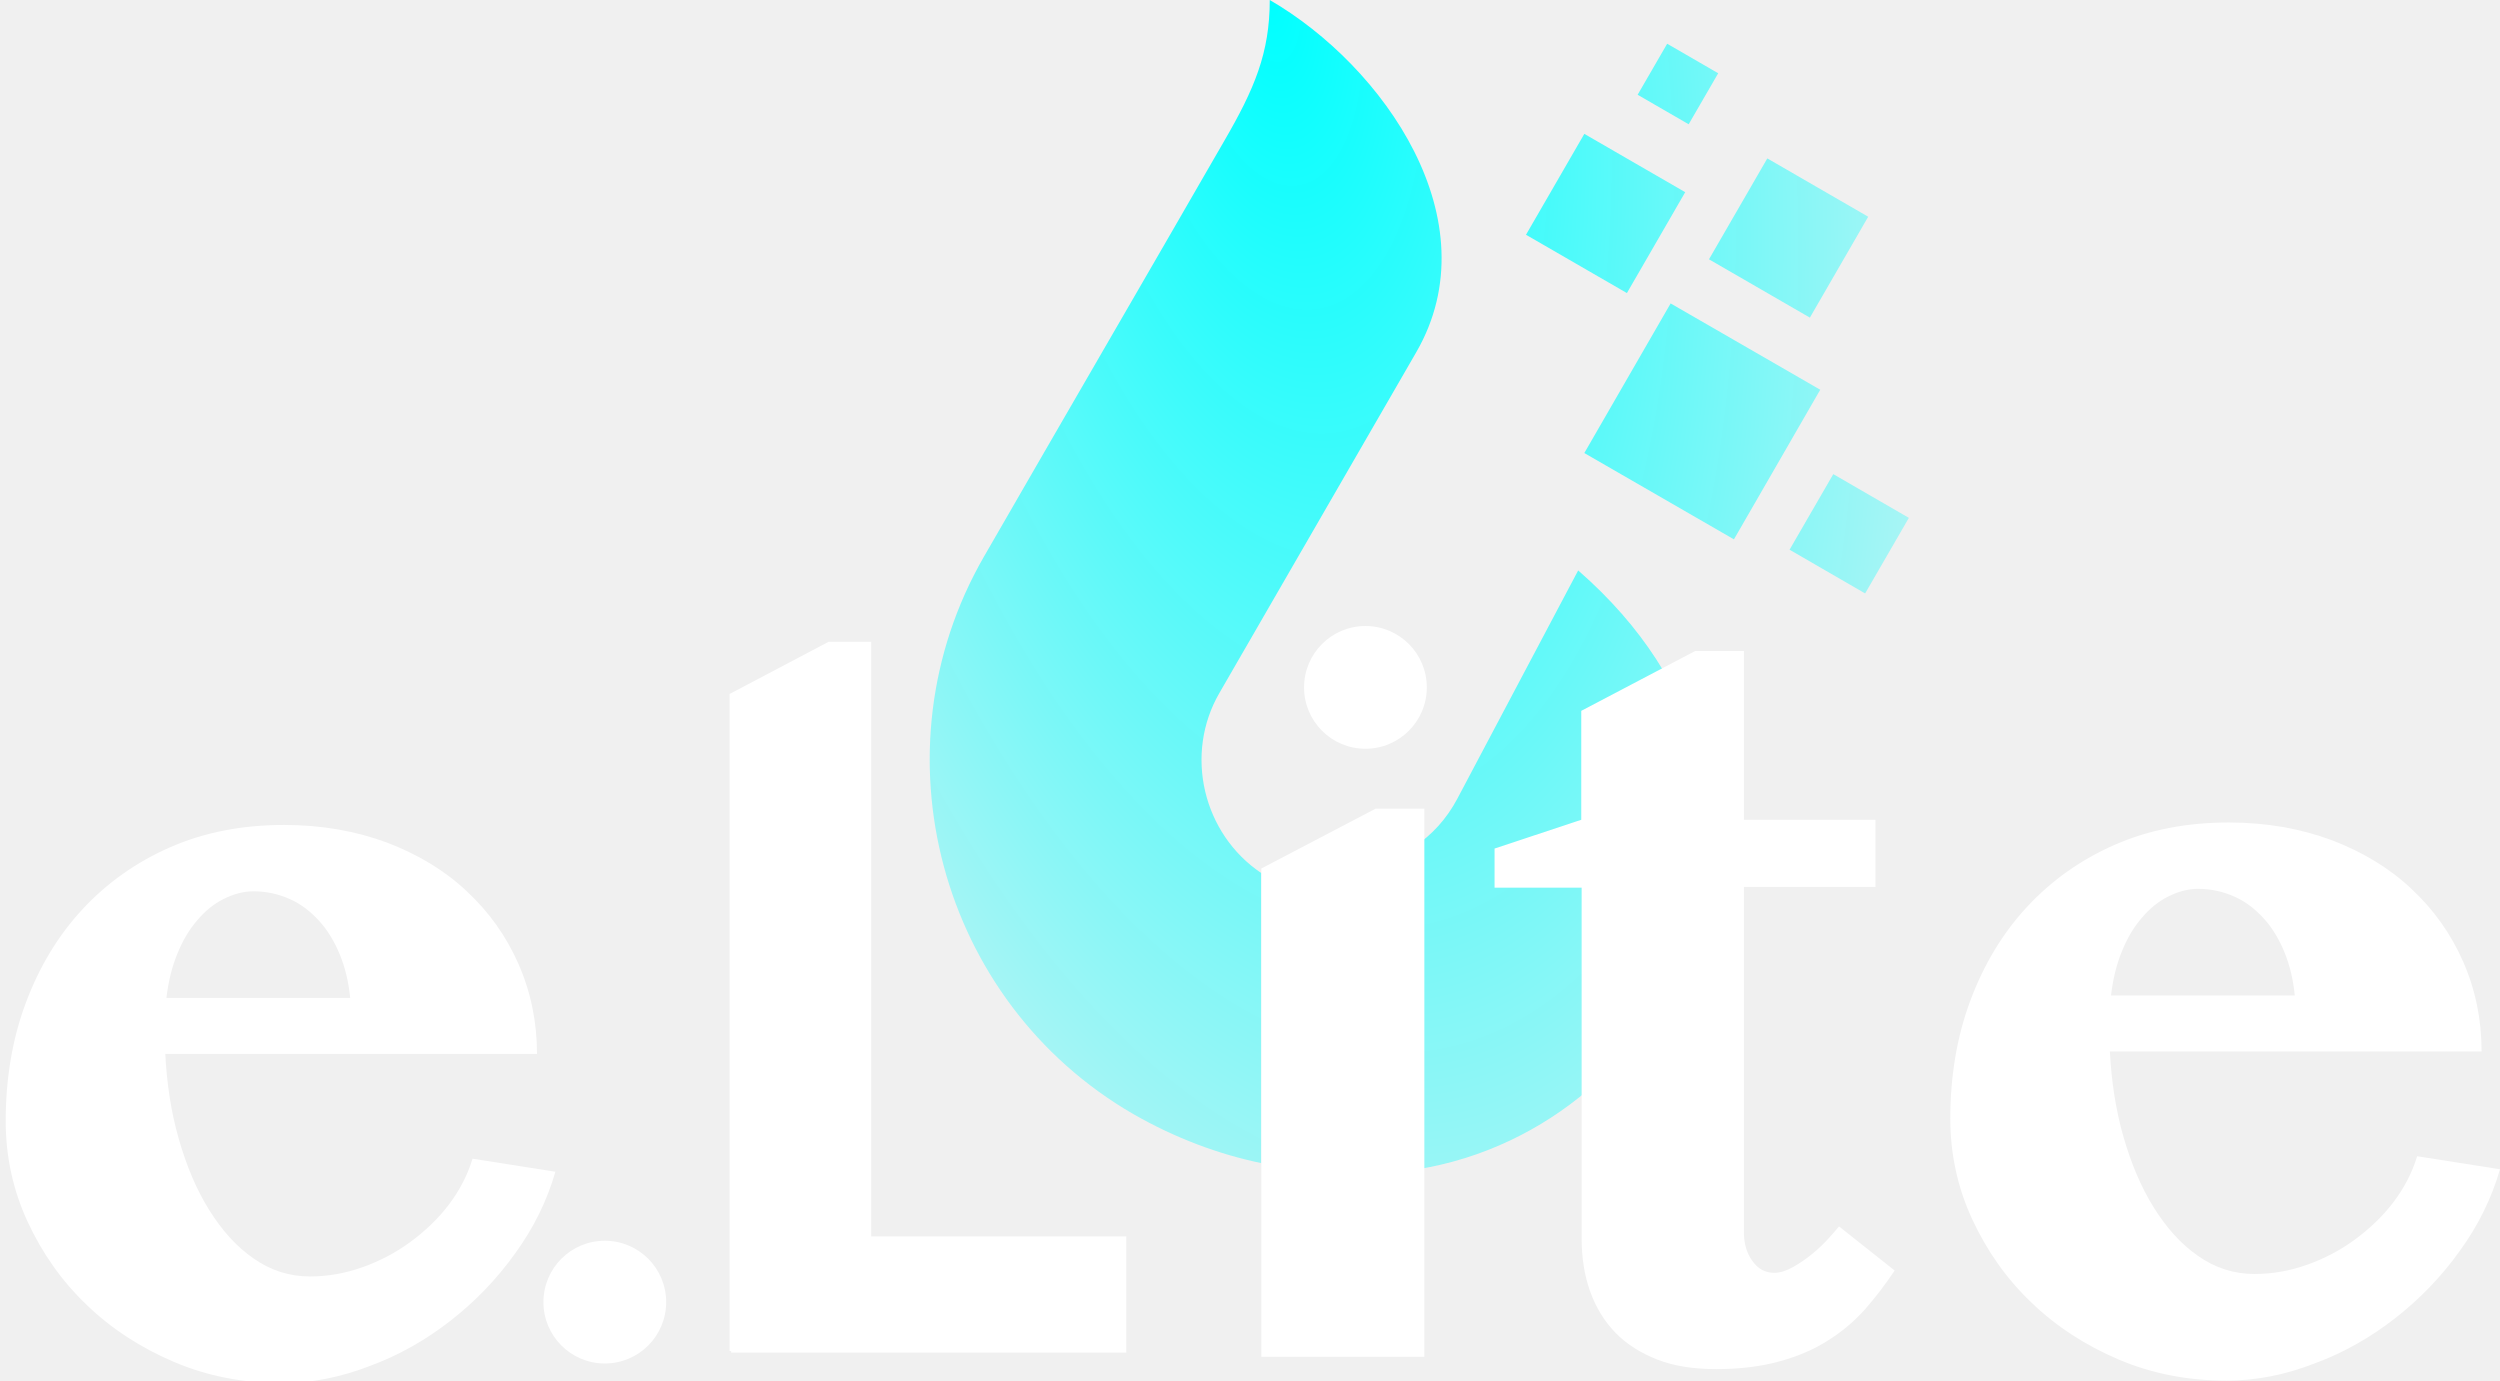
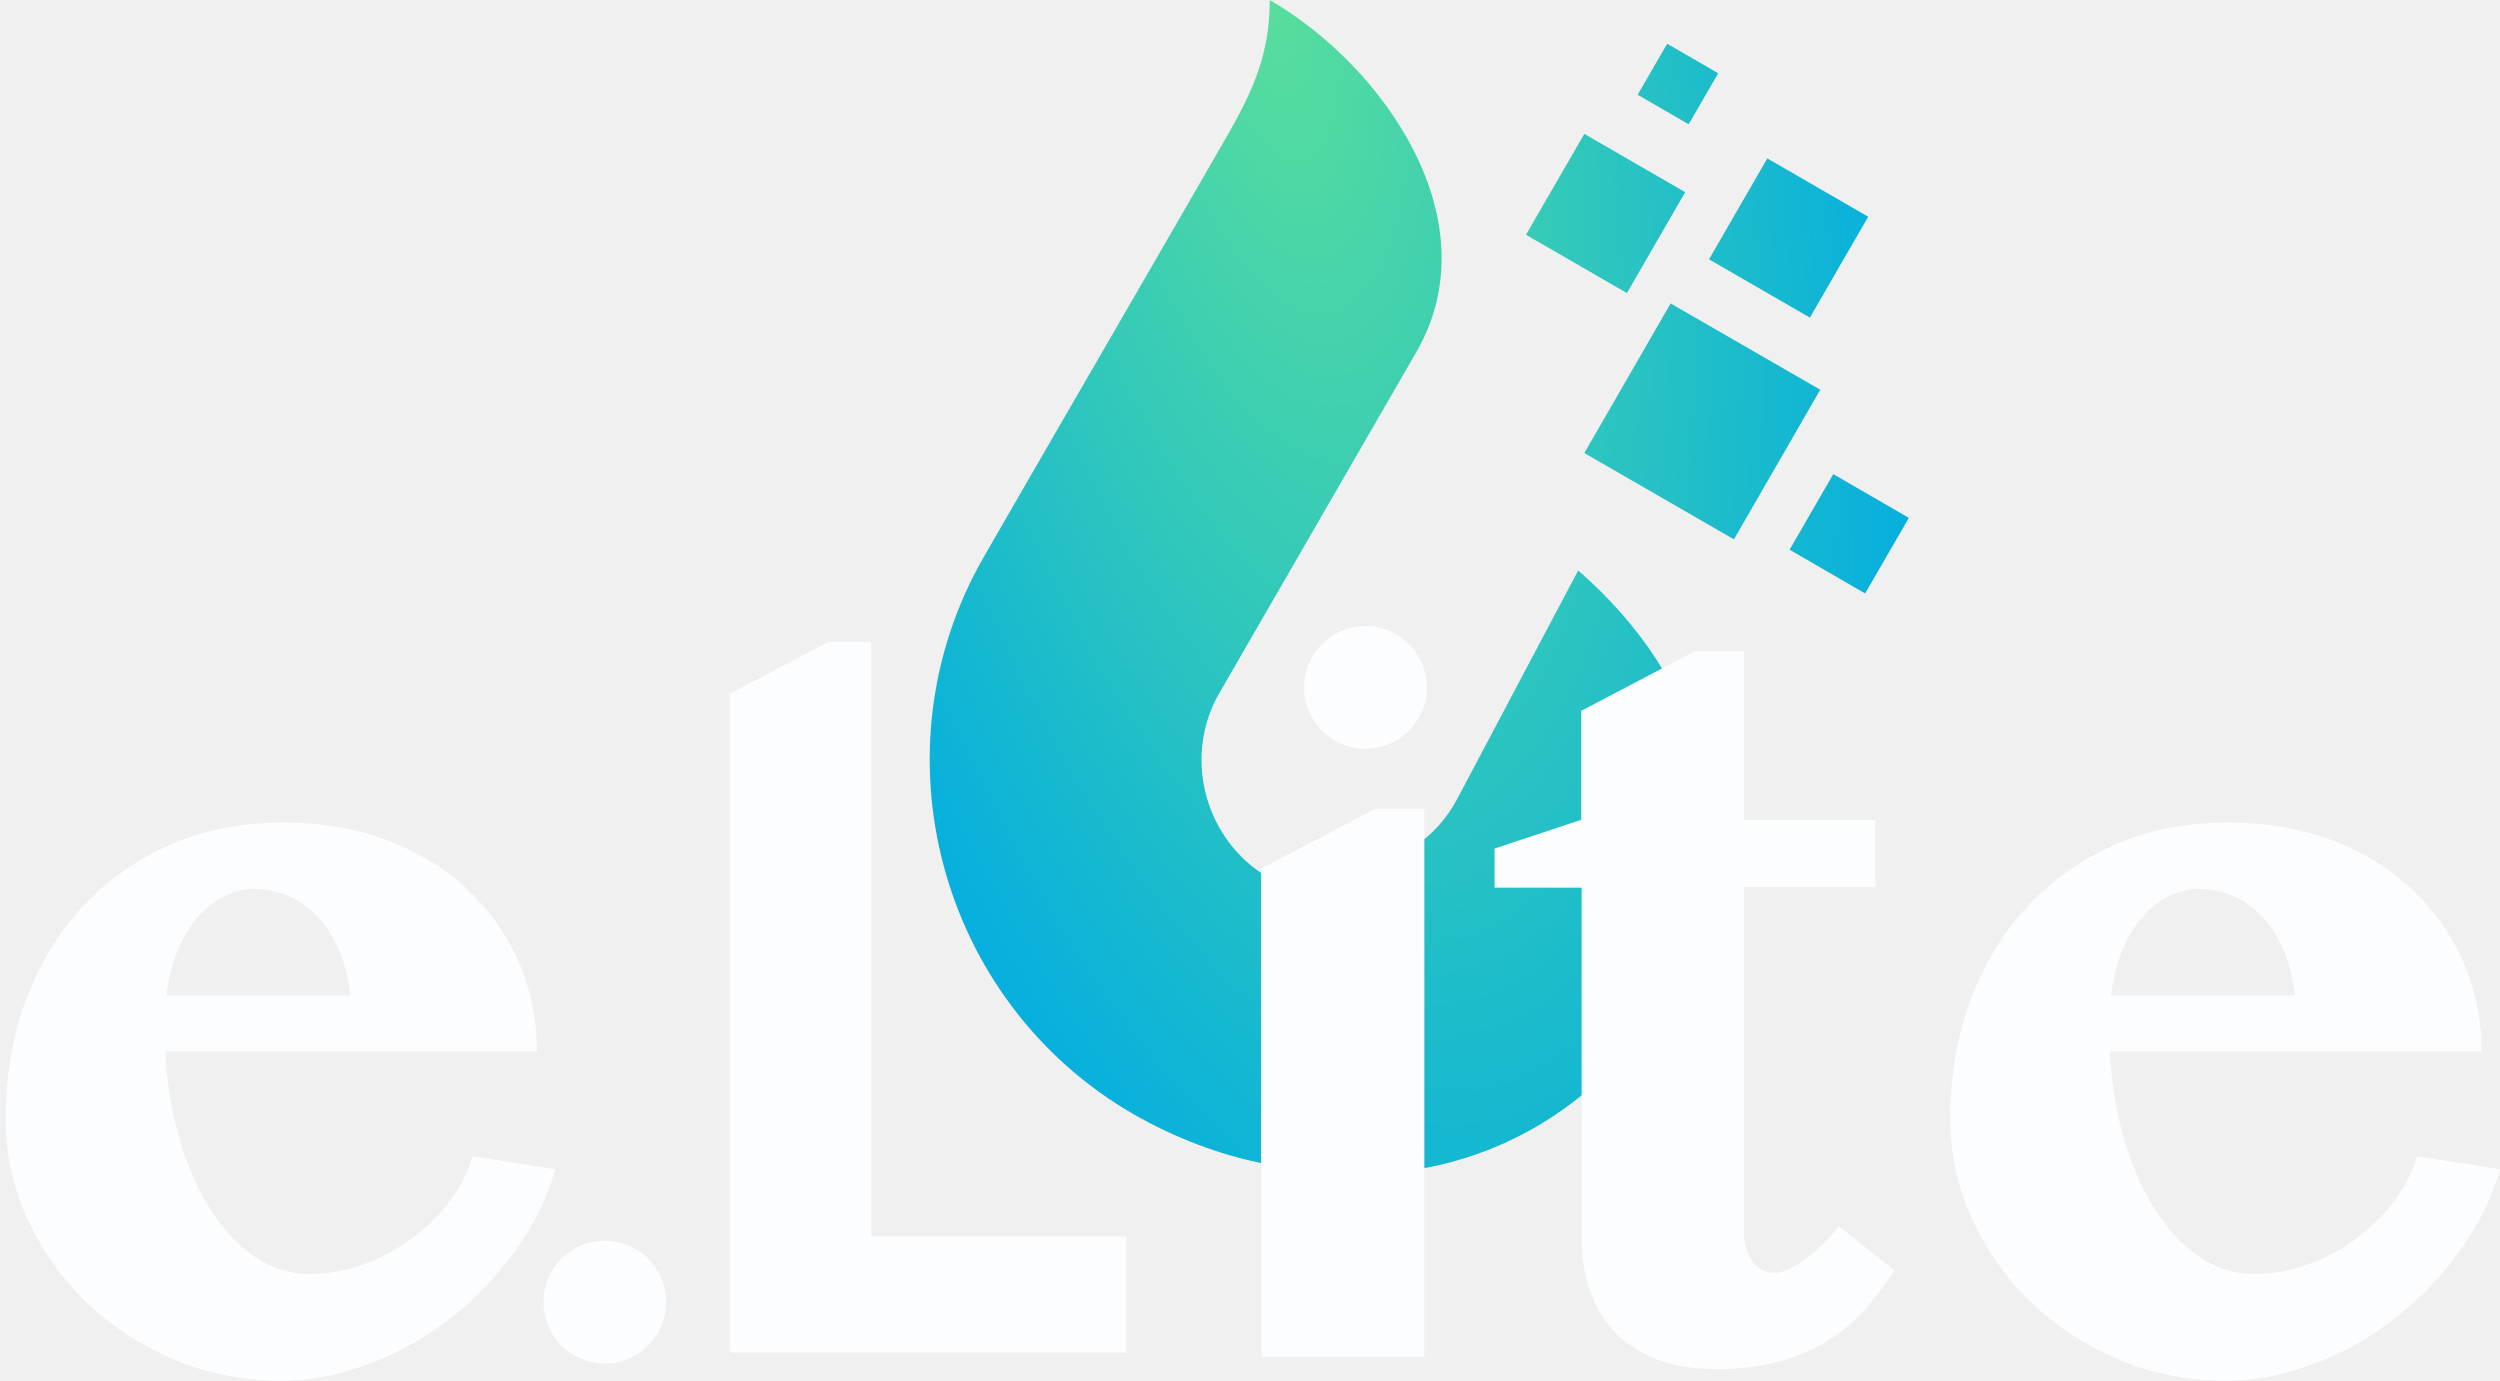
<svg xmlns="http://www.w3.org/2000/svg" xmlns:xlink="http://www.w3.org/1999/xlink" width="172.429mm" height="95.224mm" viewBox="0 0 172.429 95.224" version="1.1" id="svg365">
  <defs id="defs359">
+     <linearGradient id="linearGradient2425" gradientUnits="userSpaceOnUse" x1="535.572" y1="2108.041" x2="536.461" y2="1922.428" gradientTransform="matrix(-0.371336,0,0,0.371336,218.6842,-569.9101)">
+       <stop offset="0" style="stop-color:#58de9c;stop-opacity:1" id="stop2423" />
+       <stop offset="1" style="stop-color:#06afdd;stop-opacity:1" id="stop2421" />
+     </linearGradient>
    <linearGradient id="linearGradient1605">
      <stop style="stop-color:#00ffff;stop-opacity:1;" offset="0" id="stop1601" />
      <stop style="stop-color:#00ffff;stop-opacity:0;" offset="1" id="stop1603" />
    </linearGradient>
    <linearGradient id="SVGID_1_" gradientUnits="userSpaceOnUse" x1="1173.63" y1="1753.3" x2="1135.03" y2="2058.1" gradientTransform="matrix(-0.2645833,0,0,0.2645833,424.2027,-343.4433)" xlink:href="#SVGID_16_-8">
      <stop offset="0" style="stop-color:#05C65C" id="stop1596" />
      <stop offset="1" style="stop-color:#D8AD38" id="stop1598" />
    </linearGradient>
    <linearGradient id="SVGID_15_" gradientUnits="userSpaceOnUse" x1="1351.743" y1="2032.638" x2="1383.743" y2="2032.638" gradientTransform="matrix(0.2645833,0,0,0.2645833,-274.8736,-378.0045)">
      <stop offset="0" style="stop-color:#55C683" id="stop282" />
      <stop offset="1" style="stop-color:#D8CD45" id="stop284" />
    </linearGradient>
    <linearGradient id="SVGID_16_" gradientUnits="userSpaceOnUse" x1="535.572" y1="2108.041" x2="536.461" y2="1922.428" gradientTransform="matrix(-0.2645833,0,0,0.2645833,160.7178,-378.0045)">
      <stop offset="0" style="stop-color:#05C65C" id="stop289" />
      <stop offset="1" style="stop-color:#D8AD38" id="stop291" />
    </linearGradient>
    <linearGradient id="SVGID_15_-9" gradientUnits="userSpaceOnUse" x1="1351.743" y1="2032.638" x2="1383.743" y2="2032.638" gradientTransform="matrix(0.2645833,0,0,0.2645833,-342.9093,-388.5879)">
      <stop offset="0" style="stop-color:#55C683" id="stop282-7" />
      <stop offset="1" style="stop-color:#D8CD45" id="stop284-3" />
    </linearGradient>
    <linearGradient id="SVGID_16_-5" gradientUnits="userSpaceOnUse" x1="535.572" y1="2108.041" x2="536.461" y2="1922.428" gradientTransform="matrix(-0.2645833,0,0,0.2645833,92.68209,-388.5879)">
      <stop offset="0" style="stop-color:#05C65C" id="stop289-4" />
      <stop offset="1" style="stop-color:#D8AD38" id="stop291-9" />
    </linearGradient>
    <linearGradient id="SVGID_16_-8" gradientUnits="userSpaceOnUse" x1="535.572" y1="2108.041" x2="536.461" y2="1922.428" gradientTransform="matrix(-0.371336,0,0,0.371336,218.6842,-569.9101)">
      <stop offset="0" style="stop-color:#05C65C" id="stop289-9" />
      <stop offset="1" style="stop-color:#D8AD38" id="stop291-1" />
    </linearGradient>
-     <linearGradient id="SVGID_1_-7" gradientUnits="userSpaceOnUse" x1="1173.63" y1="1753.3" x2="1135.03" y2="2058.1" gradientTransform="matrix(-0.2645833,0,0,0.2645833,424.2027,-343.4433)" xlink:href="#SVGID_16_-8">
+     <linearGradient id="SVGID_1_-7" gradientUnits="userSpaceOnUse" x1="1173.63" y1="1753.3" x2="1135.03" y2="2058.1" gradientTransform="matrix(-0.2645833,0,0,0.2645833,424.2027,-343.4433)" spreadMethod="pad">
      <stop offset="0" style="stop-color:#05C65C" id="stop18" />
      <stop offset="1" style="stop-color:#D8AD38" id="stop20" />
    </linearGradient>
-     <radialGradient xlink:href="#linearGradient1605" id="radialGradient1607" cx="113.68" cy="127.007" fx="113.68" fy="127.007" r="33.766" gradientTransform="matrix(0.5883268,3.785153,-1.81191,0.2816253,250.8215,-466.0637)" gradientUnits="userSpaceOnUse" />
+     <radialGradient xlink:href="#SVGID_16_-8" id="radialGradient1607" cx="113.68" cy="127.007" fx="113.68" fy="127.007" r="33.766" gradientTransform="matrix(0.5883268,3.785153,-1.81191,0.2816253,250.8215,-466.0637)" gradientUnits="userSpaceOnUse" />
+     <radialGradient xlink:href="#linearGradient2425" id="radialGradient2403" cx="87.577" cy="6.556" fx="87.577" fy="6.556" r="33.766" gradientTransform="matrix(0.5614494,2.868715,-1.171935,0.2293683,46.09059,-252.7375)" gradientUnits="userSpaceOnUse" />
  </defs>
-   <path class="st2" d="M 108.85,39.344 C 126.709,54.928 115.649,77.735 97.79,80.645 l -0.238,-22.251 c 1.191,-0.794 2.223,-1.905 2.963,-3.307 z M 86.995,80.222 v -20.003 c -4.022,-2.699 -5.345,-8.202 -2.884,-12.435 l 13.573,-23.495 C 102.923,15.214 95.435,4.551 87.577,0 c 0,3.651 -1.058,6.138 -3.149,9.737 -5.503,9.551 -11.06,19.103 -16.563,28.654 -7.726,13.414 -3.096,30.692 10.292,38.444 2.91,1.667 5.9,2.778 8.837,3.387 z M 116.47,8.572 l -3.519,-2.037 2.037,-3.519 3.519,2.037 z m -0.238,4.683 -4.022,6.959 -6.959,-4.022 4.022,-6.959 z m 8.599,8.652 -6.959,-4.022 4.022,-6.959 6.959,4.022 z m 0.714,4.974 -10.319,-5.953 -5.953,10.319 10.319,5.953 z m 3.096,14.049 3.016,-5.212 -5.212,-3.016 -3.016,5.212 z" id="path23" style="clip-rule:evenodd;fill:url(#radialGradient1607);fill-opacity:1;fill-rule:evenodd;stroke-width:0.265;stroke-miterlimit:4;stroke-dasharray:none" />
-   <path class="st3" d="m 86.995,59.902 7.885,-4.128 h 3.36 v 37.809 h -11.245 z" id="path25" style="fill:#ffffff;stroke-width:0.265" />
-   <path class="st3" d="m 103.082,61.172 v -2.646 l 5.98,-1.984 v -7.514 l 7.858,-4.128 h 3.36 v 11.642 h 9.075 v 4.63 h -9.075 v 23.839 c 0,0.741 0.185,1.402 0.582,1.958 0.397,0.556 0.9,0.82 1.508,0.82 0.397,0 0.82,-0.132 1.296,-0.397 0.476,-0.265 0.926,-0.582 1.349,-0.926 0.423,-0.344 0.794,-0.714 1.111,-1.058 0.318,-0.344 0.556,-0.635 0.714,-0.82 L 130.678,87.63 c -0.635,0.953 -1.323,1.852 -2.064,2.699 -0.741,0.82 -1.614,1.561 -2.566,2.143 -0.953,0.609 -2.064,1.085 -3.334,1.429 -1.244,0.344 -2.699,0.529 -4.339,0.529 -1.561,0 -2.937,-0.212 -4.075,-0.661 -1.138,-0.45 -2.117,-1.058 -2.884,-1.852 -0.767,-0.794 -1.349,-1.746 -1.746,-2.857 -0.397,-1.111 -0.582,-2.328 -0.582,-3.678 V 61.225 h -6.006 z" id="path27" style="fill:#ffffff;stroke-width:0.265" />
-   <path class="st3" d="m 153.538,95.224 c -2.619,0 -5.106,-0.476 -7.408,-1.455 -2.302,-0.979 -4.339,-2.302 -6.032,-3.942 -1.72,-1.64 -3.069,-3.572 -4.075,-5.741 -1.005,-2.17 -1.508,-4.498 -1.508,-6.932 0,-2.91 0.45,-5.636 1.376,-8.123 0.926,-2.487 2.223,-4.657 3.916,-6.482 1.693,-1.826 3.704,-3.254 6.059,-4.286 2.355,-1.032 4.974,-1.535 7.858,-1.535 2.593,0 4.948,0.423 7.091,1.217 2.143,0.82 3.995,1.931 5.503,3.36 1.535,1.429 2.725,3.096 3.572,5.027 0.847,1.931 1.27,3.995 1.27,6.191 h -25.638 c 0.106,2.037 0.397,3.995 0.926,5.847 0.529,1.852 1.217,3.493 2.09,4.895 0.873,1.402 1.879,2.54 3.069,3.36 1.164,0.82 2.461,1.244 3.889,1.244 1.217,0 2.434,-0.212 3.625,-0.635 1.191,-0.423 2.302,-1.005 3.307,-1.746 1.005,-0.741 1.905,-1.587 2.646,-2.566 0.741,-0.979 1.296,-2.037 1.64,-3.175 l 5.715,0.9 c -0.582,2.011 -1.508,3.889 -2.778,5.636 -1.27,1.773 -2.752,3.307 -4.445,4.63 -1.693,1.323 -3.545,2.381 -5.556,3.122 -2.037,0.794 -4.048,1.191 -6.112,1.191 z m 4.736,-26.564 c -0.106,-1.085 -0.344,-2.09 -0.714,-2.99 -0.37,-0.9 -0.847,-1.693 -1.429,-2.328 -0.582,-0.635 -1.244,-1.164 -2.037,-1.508 -0.767,-0.344 -1.614,-0.529 -2.487,-0.529 -0.688,0 -1.376,0.185 -2.064,0.529 -0.688,0.344 -1.296,0.847 -1.826,1.482 -0.556,0.635 -1.005,1.402 -1.376,2.328 -0.37,0.9 -0.609,1.905 -0.741,3.016 z" id="path29" style="fill:#ffffff;stroke-width:0.265" />
-   <g id="g41" transform="matrix(0.2645833,0,0,0.2645833,-37.49146,-463.894)" style="fill:#ffffff">
-     <rect x="332.3" y="2075.6" class="st4" width="103" height="30.3" id="rect35" style="fill:#ffffff" />
-     <g id="g39" style="fill:#ffffff">
-       <path class="st3" d="m 368.9,2105.5 h -37 v -171.3 l 25.8,-13.6 h 11.1 v 184.9 z" id="path37" style="fill:#ffffff" />
+   <path class="st2" d="M 108.85,39.344 C 126.709,54.928 115.649,77.735 97.79,80.645 l -0.238,-22.251 c 1.191,-0.794 2.223,-1.905 2.963,-3.307 z M 86.995,80.222 v -20.003 c -4.022,-2.699 -5.345,-8.202 -2.884,-12.435 l 13.573,-23.495 C 102.923,15.214 95.435,4.551 87.577,0 c 0,3.651 -1.058,6.138 -3.149,9.737 -5.503,9.551 -11.06,19.103 -16.563,28.654 -7.726,13.414 -3.096,30.692 10.292,38.444 2.91,1.667 5.9,2.778 8.837,3.387 z M 116.47,8.572 l -3.519,-2.037 2.037,-3.519 3.519,2.037 z m -0.238,4.683 -4.022,6.959 -6.959,-4.022 4.022,-6.959 z m 8.599,8.652 -6.959,-4.022 4.022,-6.959 6.959,4.022 z m 0.714,4.974 -10.319,-5.953 -5.953,10.319 10.319,5.953 z m 3.096,14.049 3.016,-5.212 -5.212,-3.016 -3.016,5.212 z" id="path23" style="clip-rule:evenodd;fill:url(#radialGradient2403);fill-opacity:1.0;fill-rule:evenodd;stroke-width:0.265;stroke-miterlimit:4;stroke-dasharray:none" />
+   <path class="st3" d="m 86.995,59.902 7.885,-4.128 h 3.36 v 37.809 h -11.245 z" id="path25" style="fill:#fbfdff;stroke-width:0.265;fill-opacity:1" />
+   <path class="st3" d="m 103.082,61.172 v -2.646 l 5.98,-1.984 v -7.514 l 7.858,-4.128 h 3.36 v 11.642 h 9.075 v 4.63 h -9.075 v 23.839 c 0,0.741 0.185,1.402 0.582,1.958 0.397,0.556 0.9,0.82 1.508,0.82 0.397,0 0.82,-0.132 1.296,-0.397 0.476,-0.265 0.926,-0.582 1.349,-0.926 0.423,-0.344 0.794,-0.714 1.111,-1.058 0.318,-0.344 0.556,-0.635 0.714,-0.82 L 130.678,87.63 c -0.635,0.953 -1.323,1.852 -2.064,2.699 -0.741,0.82 -1.614,1.561 -2.566,2.143 -0.953,0.609 -2.064,1.085 -3.334,1.429 -1.244,0.344 -2.699,0.529 -4.339,0.529 -1.561,0 -2.937,-0.212 -4.075,-0.661 -1.138,-0.45 -2.117,-1.058 -2.884,-1.852 -0.767,-0.794 -1.349,-1.746 -1.746,-2.857 -0.397,-1.111 -0.582,-2.328 -0.582,-3.678 V 61.225 h -6.006 z" id="path27" style="fill:#fbfdff;stroke-width:0.265;fill-opacity:1" />
+   <path class="st3" d="m 153.538,95.224 c -2.619,0 -5.106,-0.476 -7.408,-1.455 -2.302,-0.979 -4.339,-2.302 -6.032,-3.942 -1.72,-1.64 -3.069,-3.572 -4.075,-5.741 -1.005,-2.17 -1.508,-4.498 -1.508,-6.932 0,-2.91 0.45,-5.636 1.376,-8.123 0.926,-2.487 2.223,-4.657 3.916,-6.482 1.693,-1.826 3.704,-3.254 6.059,-4.286 2.355,-1.032 4.974,-1.535 7.858,-1.535 2.593,0 4.948,0.423 7.091,1.217 2.143,0.82 3.995,1.931 5.503,3.36 1.535,1.429 2.725,3.096 3.572,5.027 0.847,1.931 1.27,3.995 1.27,6.191 h -25.638 c 0.106,2.037 0.397,3.995 0.926,5.847 0.529,1.852 1.217,3.493 2.09,4.895 0.873,1.402 1.879,2.54 3.069,3.36 1.164,0.82 2.461,1.244 3.889,1.244 1.217,0 2.434,-0.212 3.625,-0.635 1.191,-0.423 2.302,-1.005 3.307,-1.746 1.005,-0.741 1.905,-1.587 2.646,-2.566 0.741,-0.979 1.296,-2.037 1.64,-3.175 l 5.715,0.9 c -0.582,2.011 -1.508,3.889 -2.778,5.636 -1.27,1.773 -2.752,3.307 -4.445,4.63 -1.693,1.323 -3.545,2.381 -5.556,3.122 -2.037,0.794 -4.048,1.191 -6.112,1.191 z m 4.736,-26.564 c -0.106,-1.085 -0.344,-2.09 -0.714,-2.99 -0.37,-0.9 -0.847,-1.693 -1.429,-2.328 -0.582,-0.635 -1.244,-1.164 -2.037,-1.508 -0.767,-0.344 -1.614,-0.529 -2.487,-0.529 -0.688,0 -1.376,0.185 -2.064,0.529 -0.688,0.344 -1.296,0.847 -1.826,1.482 -0.556,0.635 -1.005,1.402 -1.376,2.328 -0.37,0.9 -0.609,1.905 -0.741,3.016 z" id="path29" style="fill:#fbfdff;stroke-width:0.265;fill-opacity:1" />
+   <g id="g41" transform="matrix(0.2645833,0,0,0.2645833,-37.49146,-463.894)" style="fill:#fbfdff;fill-opacity:1">
+     <rect x="332.3" y="2075.6" class="st4" width="103" height="30.3" id="rect35" style="fill:#fbfdff;fill-opacity:1" />
+     <g id="g39" style="fill:#fbfdff;fill-opacity:1">
+       <path class="st3" d="m 368.9,2105.5 h -37 v -171.3 l 25.8,-13.6 h 11.1 v 184.9 z" id="path37" style="fill:#fbfdff;fill-opacity:1" />
    </g>
  </g>
-   <circle class="st5" cx="41.714" cy="89.809" r="4.233" id="circle48" style="clip-rule:evenodd;fill:#ffffff;fill-rule:evenodd;stroke-width:0.265" />
-   <circle class="st5" cx="94.176" cy="47.41" r="4.233" id="circle48-9" style="clip-rule:evenodd;fill:#ffffff;fill-rule:evenodd;stroke-width:0.265" />
-   <path class="st3" d="m 19.417,95.394 c -2.619,0 -5.106,-0.476 -7.408,-1.455 -2.302,-0.979 -4.339,-2.302 -6.033,-3.942 -1.72,-1.64 -3.069,-3.572 -4.075,-5.741 -1.005,-2.17 -1.508,-4.498 -1.508,-6.932 0,-2.91 0.45,-5.636 1.376,-8.123 0.926,-2.487 2.222,-4.657 3.916,-6.482 1.693,-1.826 3.704,-3.254 6.059,-4.286 2.355,-1.032 4.974,-1.535 7.858,-1.535 2.593,0 4.948,0.423 7.091,1.217 2.143,0.82 3.995,1.931 5.503,3.36 1.535,1.429 2.725,3.096 3.572,5.027 0.847,1.931 1.27,3.995 1.27,6.191 H 11.4 c 0.106,2.037 0.397,3.995 0.926,5.847 0.529,1.852 1.217,3.493 2.09,4.895 0.873,1.402 1.879,2.54 3.069,3.36 1.164,0.82 2.461,1.244 3.889,1.244 1.217,0 2.434,-0.212 3.625,-0.635 1.191,-0.423 2.302,-1.005 3.307,-1.746 1.005,-0.741 1.905,-1.587 2.646,-2.566 0.741,-0.979 1.296,-2.037 1.64,-3.175 l 5.715,0.9 c -0.582,2.011 -1.508,3.889 -2.778,5.636 -1.27,1.773 -2.752,3.307 -4.445,4.63 -1.693,1.323 -3.545,2.381 -5.556,3.122 -2.037,0.794 -4.048,1.191 -6.112,1.191 z m 4.736,-26.564 c -0.106,-1.085 -0.344,-2.09 -0.714,-2.99 -0.37,-0.9 -0.847,-1.693 -1.429,-2.328 -0.582,-0.635 -1.244,-1.164 -2.037,-1.508 -0.767,-0.344 -1.614,-0.529 -2.487,-0.529 -0.688,0 -1.376,0.185 -2.064,0.529 -0.688,0.344 -1.296,0.847 -1.826,1.482 -0.556,0.635 -1.005,1.402 -1.376,2.328 -0.37,0.9 -0.609,1.905 -0.741,3.016 z" id="path29-5" style="fill:#ffffff;stroke-width:0.265" />
+   <circle class="st5" cx="41.714" cy="89.809" r="4.233" id="circle48" style="clip-rule:evenodd;fill:#fbfdff;fill-rule:evenodd;stroke-width:0.265;fill-opacity:1" />
+   <circle class="st5" cx="94.176" cy="47.41" r="4.233" id="circle48-9" style="clip-rule:evenodd;fill:#fbfdff;fill-rule:evenodd;stroke-width:0.265;fill-opacity:1" />
+   <path class="st3" d="m 19.417,95.224 c -2.619,0 -5.106,-0.476 -7.408,-1.455 -2.302,-0.979 -4.339,-2.302 -6.033,-3.942 -1.72,-1.64 -3.069,-3.572 -4.075,-5.741 -1.005,-2.17 -1.508,-4.498 -1.508,-6.932 0,-2.91 0.45,-5.636 1.376,-8.123 0.926,-2.487 2.222,-4.657 3.916,-6.482 1.693,-1.826 3.704,-3.254 6.059,-4.286 2.355,-1.032 4.974,-1.535 7.858,-1.535 2.593,0 4.948,0.423 7.091,1.217 2.143,0.82 3.995,1.931 5.503,3.36 1.535,1.429 2.725,3.096 3.572,5.027 0.847,1.931 1.27,3.995 1.27,6.191 H 11.4 c 0.106,2.037 0.397,3.995 0.926,5.847 0.529,1.852 1.217,3.493 2.09,4.895 0.873,1.402 1.879,2.54 3.069,3.36 1.164,0.82 2.461,1.244 3.889,1.244 1.217,0 2.434,-0.212 3.625,-0.635 1.191,-0.423 2.302,-1.005 3.307,-1.746 1.005,-0.741 1.905,-1.587 2.646,-2.566 0.741,-0.979 1.296,-2.037 1.64,-3.175 l 5.715,0.9 c -0.582,2.011 -1.508,3.889 -2.778,5.636 -1.27,1.773 -2.752,3.307 -4.445,4.63 -1.693,1.323 -3.545,2.381 -5.556,3.122 -2.037,0.794 -4.048,1.191 -6.112,1.191 z m 4.736,-26.564 c -0.106,-1.085 -0.344,-2.09 -0.714,-2.99 -0.37,-0.9 -0.847,-1.693 -1.429,-2.328 -0.582,-0.635 -1.244,-1.164 -2.037,-1.508 -0.767,-0.344 -1.614,-0.529 -2.487,-0.529 -0.688,0 -1.376,0.185 -2.064,0.529 -0.688,0.344 -1.296,0.847 -1.826,1.482 -0.556,0.635 -1.005,1.402 -1.376,2.328 -0.37,0.9 -0.609,1.905 -0.741,3.016 z" id="path29-5" style="fill:#fbfdff;stroke-width:0.265;fill-opacity:1" />
</svg>
